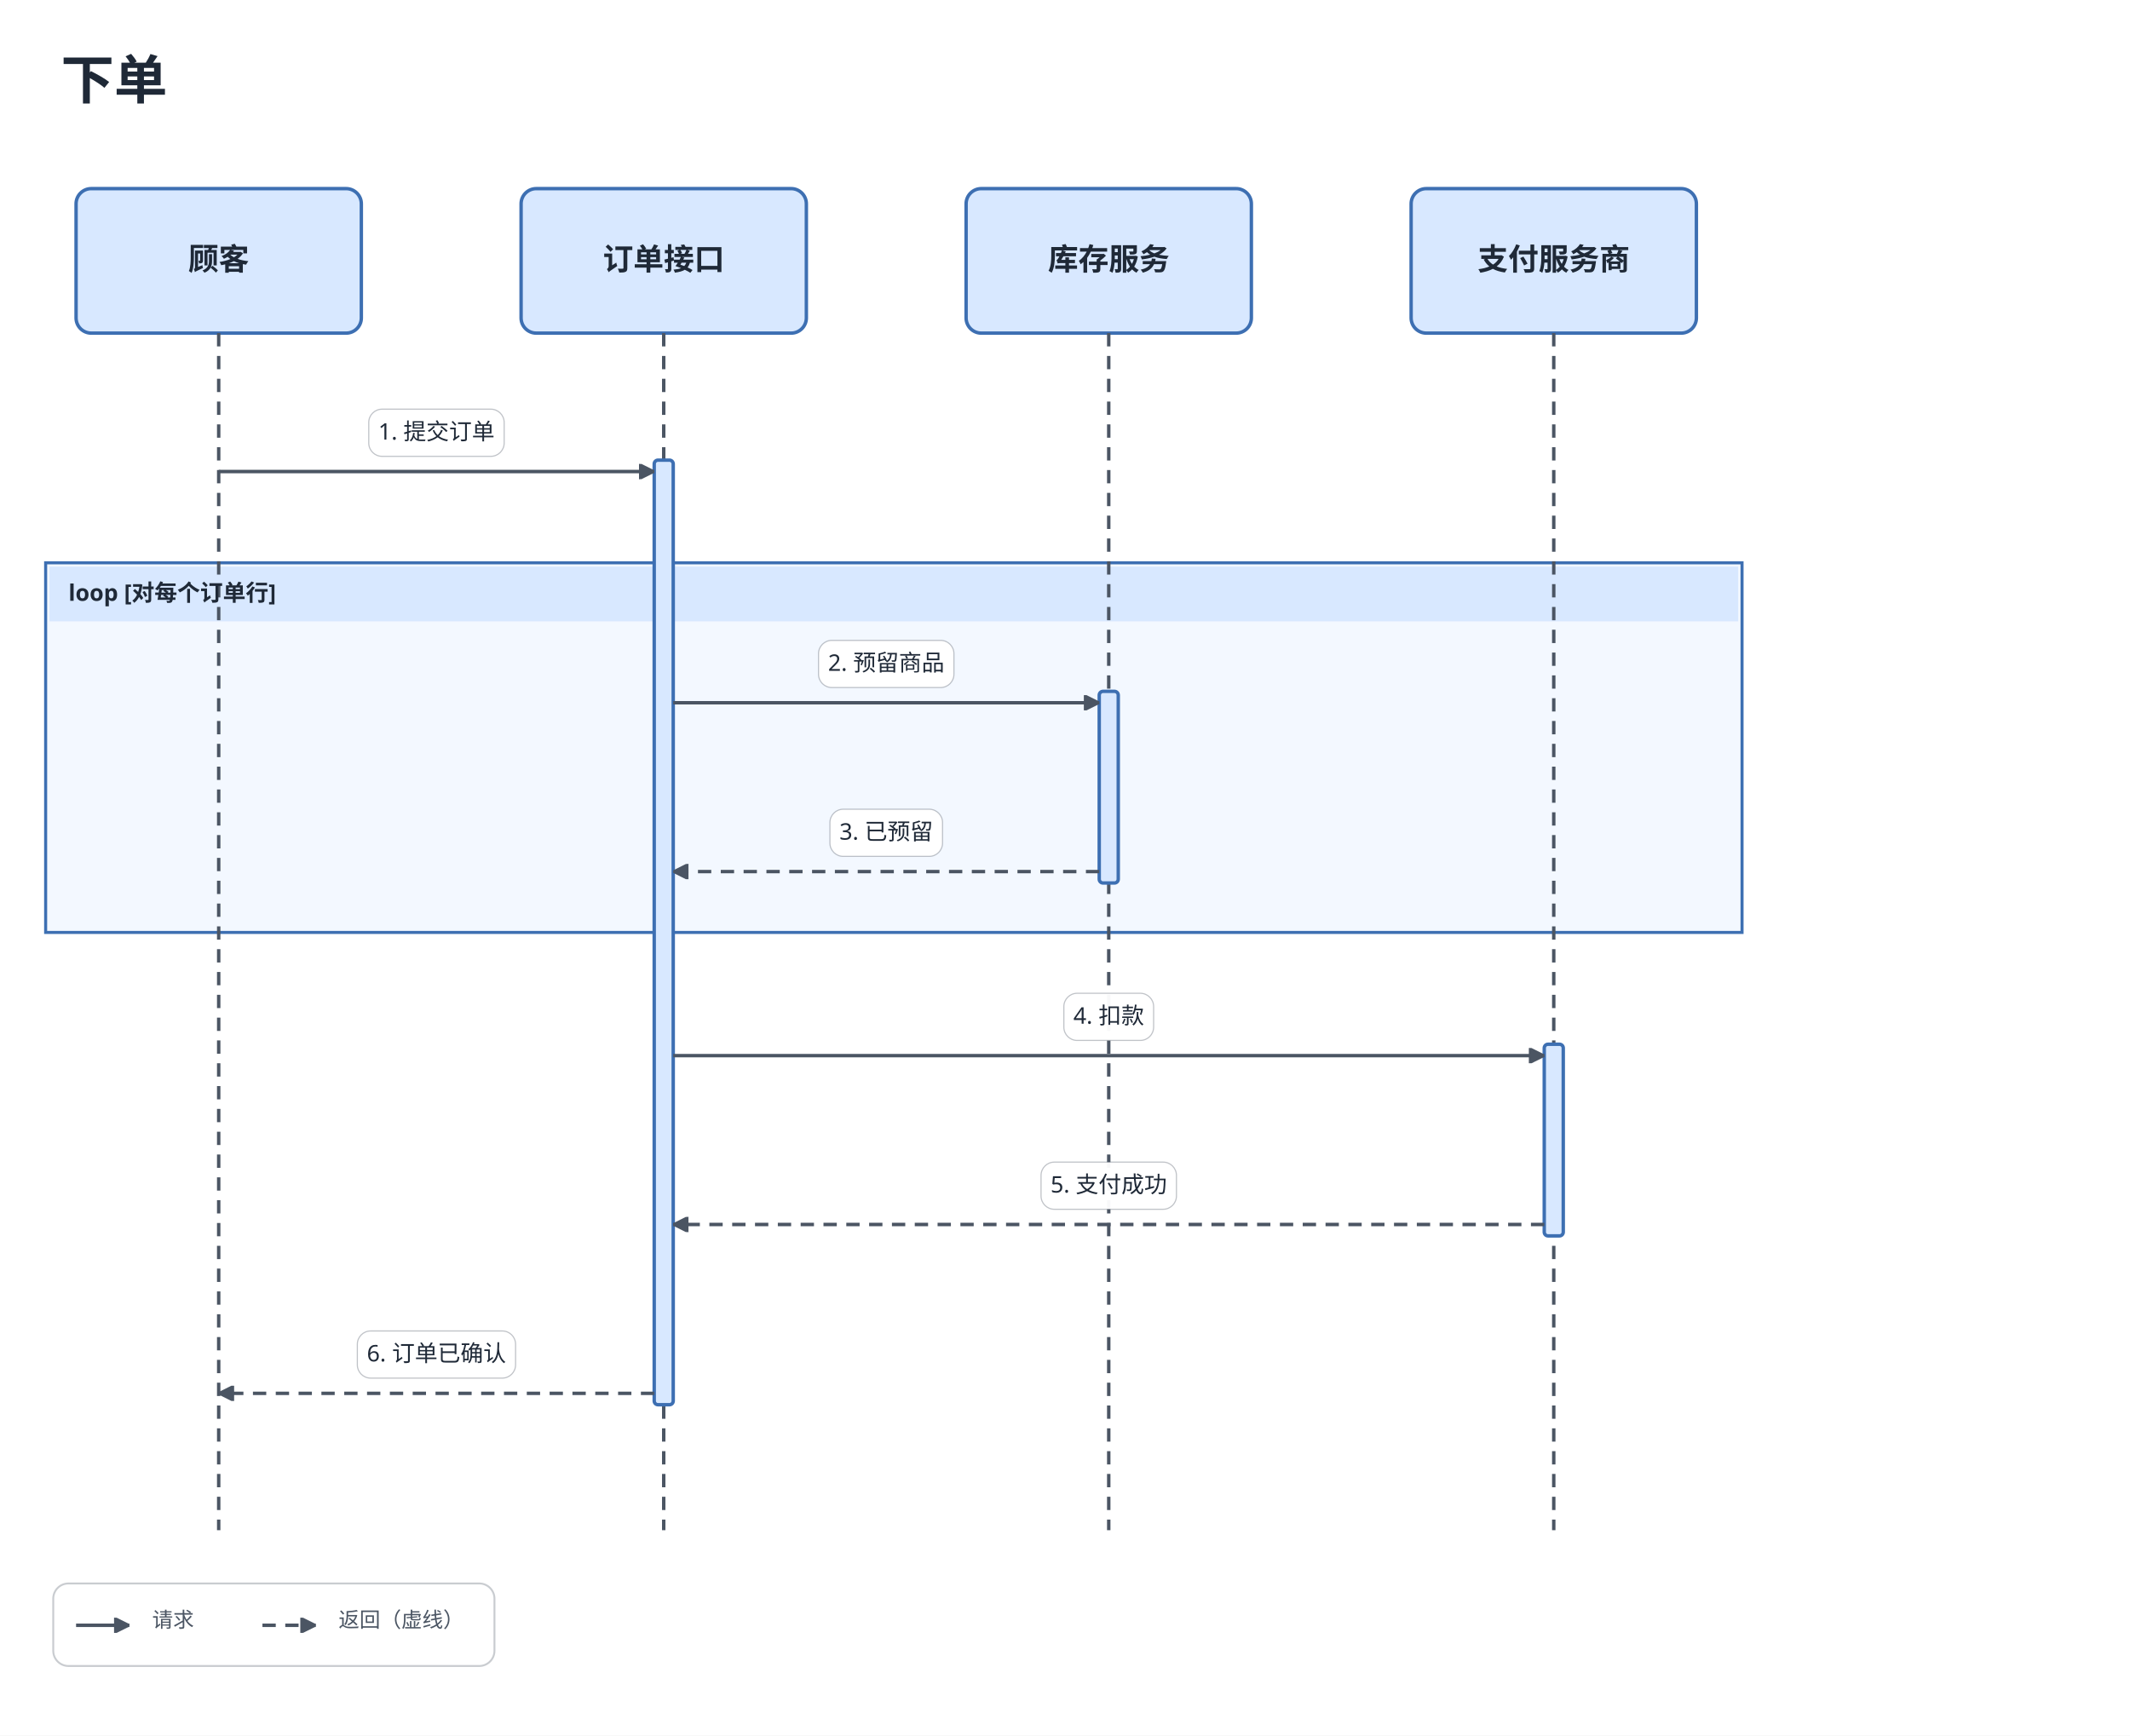
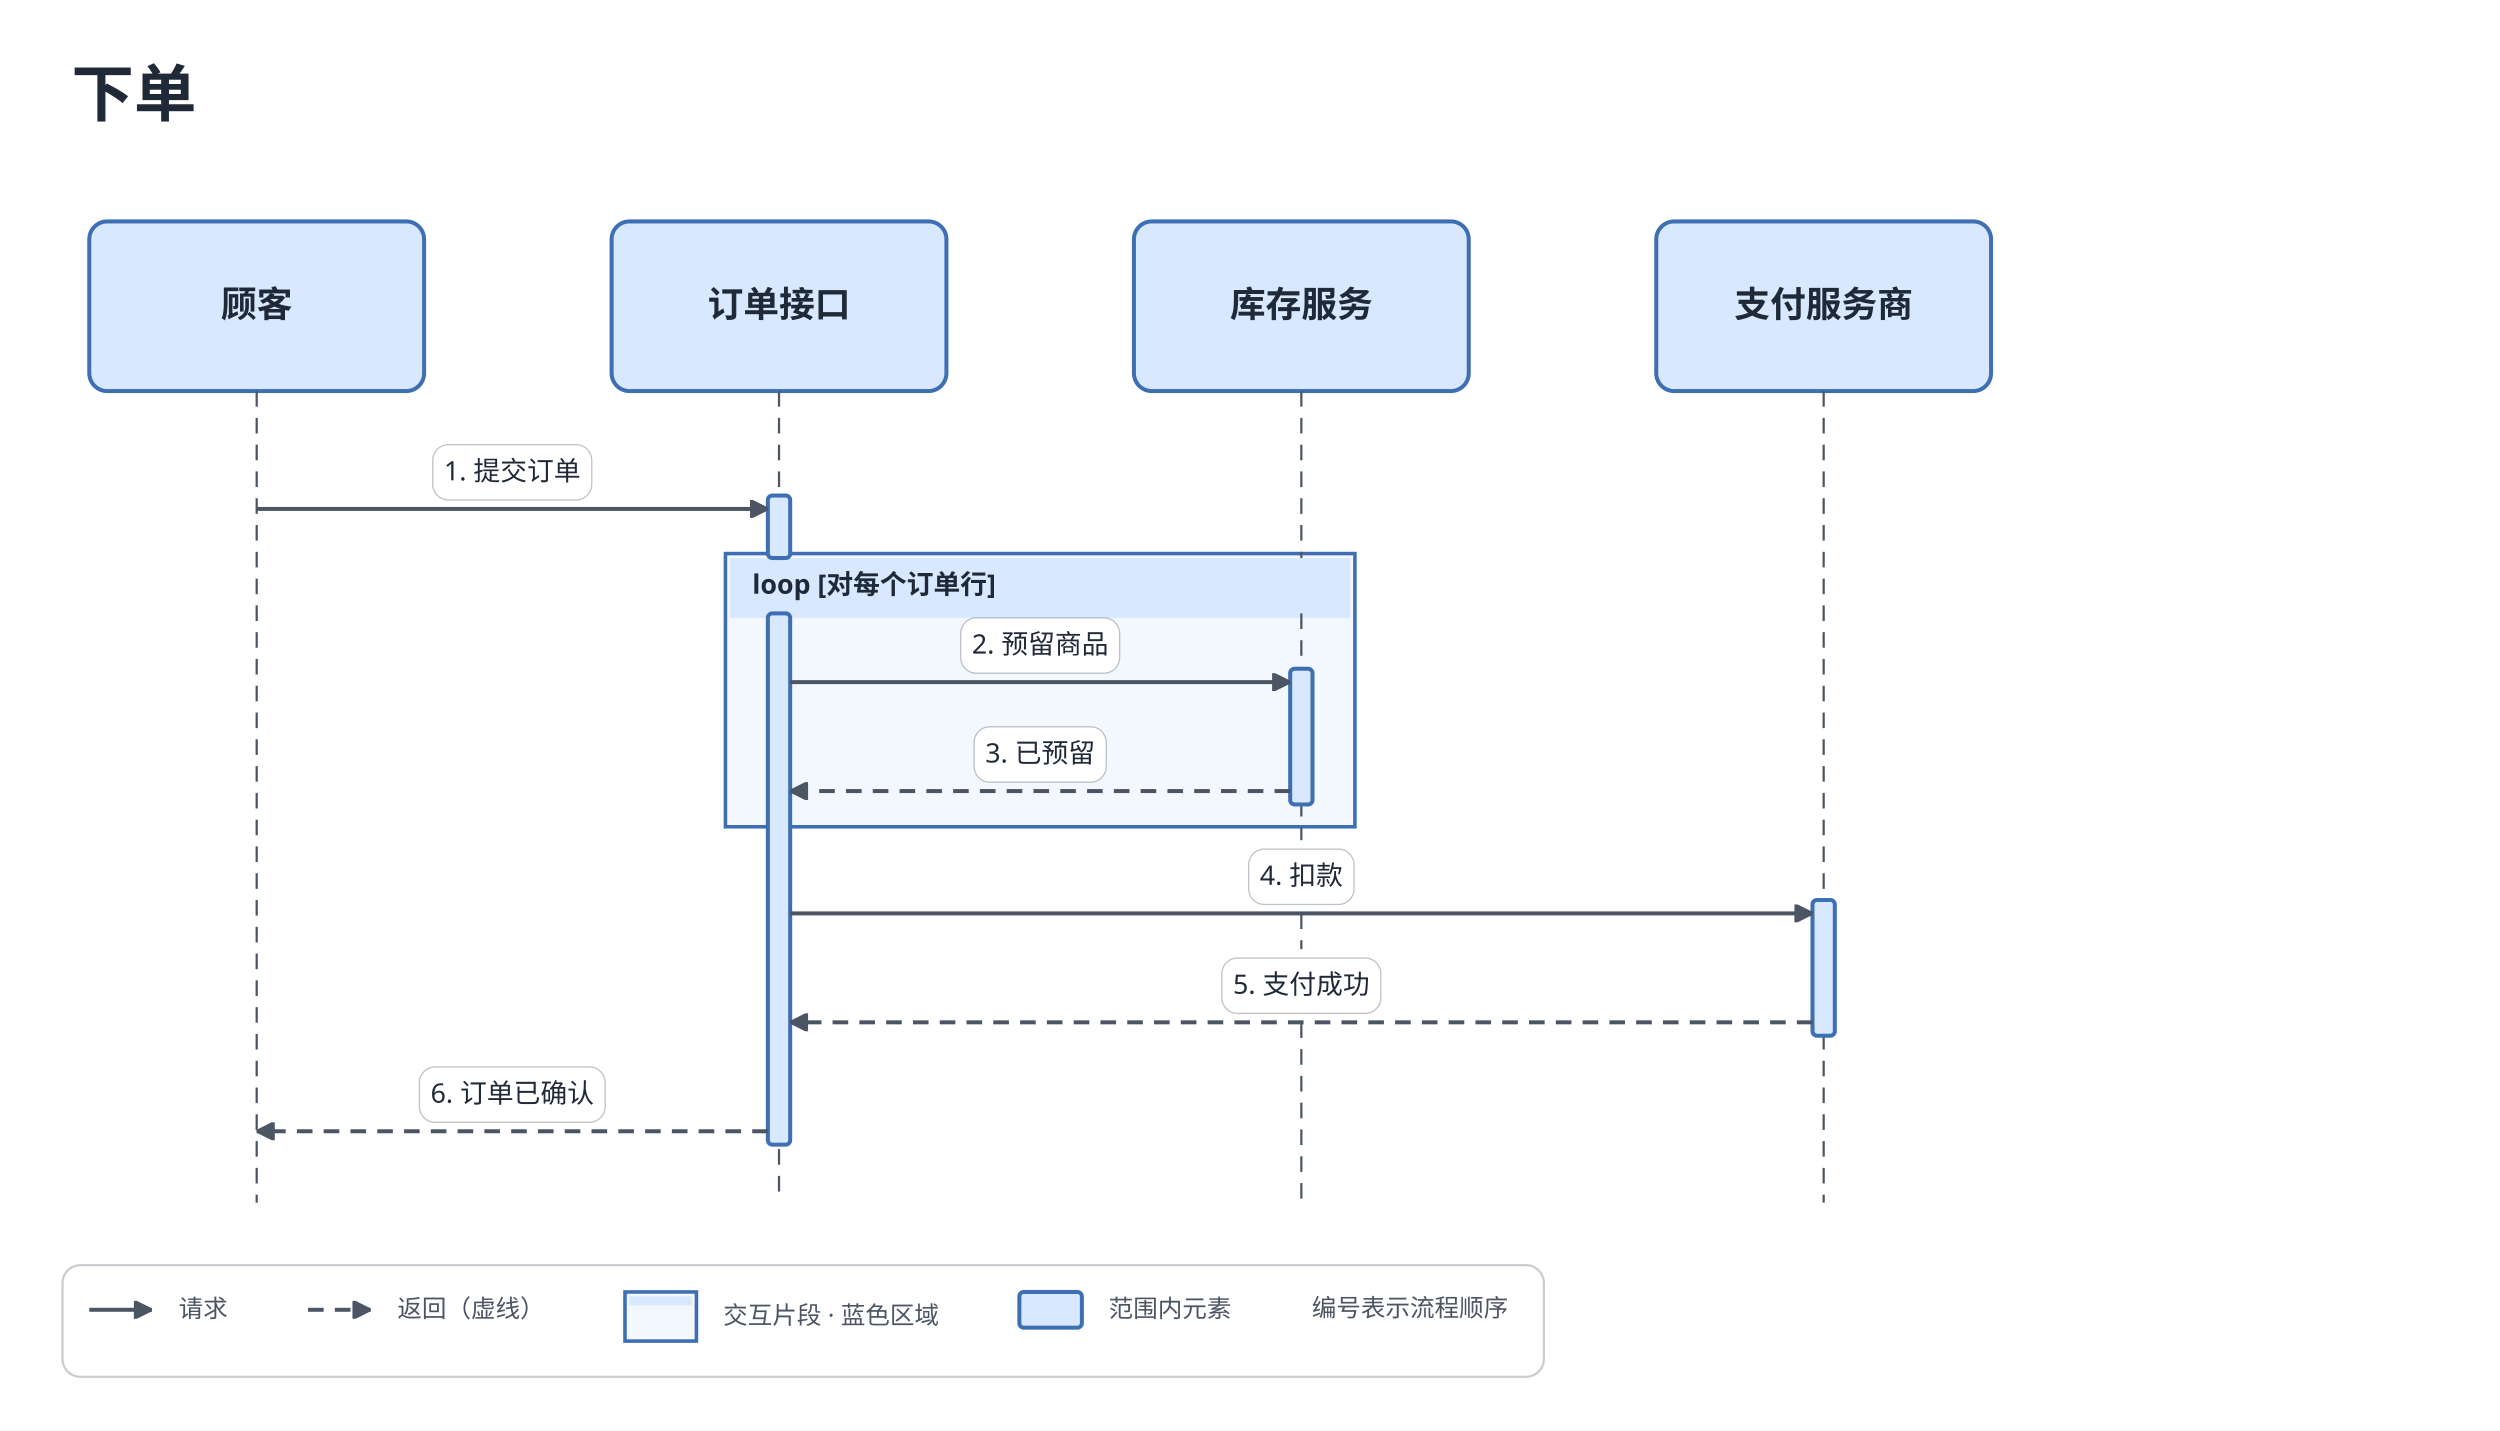
- <svg xmlns="http://www.w3.org/2000/svg" viewBox="0 0 1120 912.8" width="1120" height="912.8" lang="zh" role="img" aria-labelledby="atlas-de197a4e5cd6-document-title atlas-de197a4e5cd6-document-desc" data-archatlas="0.1" data-measured-with="pillow">
+ <svg xmlns="http://www.w3.org/2000/svg" viewBox="0 0 1120 640.8" width="1120" height="640.8" lang="zh" role="img" aria-labelledby="atlas-d71c6030a2fe-document-title atlas-d71c6030a2fe-document-desc" data-archatlas="0.1" data-measured-with="pillow">
  <defs>
-     <marker id="atlas-de197a4e5cd6-marker-peer-arrow" viewBox="0 0 10 10" refX="10" refY="5" markerWidth="8" markerHeight="8" markerUnits="userSpaceOnUse" orient="auto-start-reverse">
+     <marker id="atlas-d71c6030a2fe-marker-peer-arrow" viewBox="0 0 10 10" refX="10" refY="5" markerWidth="8" markerHeight="8" markerUnits="userSpaceOnUse" orient="auto-start-reverse">
      <path d="M 0 0 L 10 5 L 0 10 Z" fill="#4B5563" stroke="#4B5563" stroke-width="1.5" />
    </marker>
-     <marker id="atlas-de197a4e5cd6-marker-peer-circle" viewBox="0 0 10 10" refX="5" refY="5" markerWidth="8" markerHeight="8" markerUnits="userSpaceOnUse">
+     <marker id="atlas-d71c6030a2fe-marker-peer-circle" viewBox="0 0 10 10" refX="5" refY="5" markerWidth="8" markerHeight="8" markerUnits="userSpaceOnUse">
      <circle cx="5" cy="5" r="3.5" fill="#ffffff" stroke="#4B5563" stroke-width="1.5" />
    </marker>
  </defs>
-   <rect width="1120" height="912.8" fill="#ffffff" data-role="canvas" />
-   <rect id="atlas-de197a4e5cd6-shape-group-loop1" data-id="loop1" data-role="group" data-parent="" data-kind="frame" data-shape="card" fill="#F3F8FF" stroke="#3D6FB2" stroke-width="1.6" data-box="24 296 892 194.4" x="24" y="296" width="892" height="194.4" rx="0" />
-   <rect data-role="header-band" data-parent="loop1" x="26" y="298" width="888" height="28.8" rx="0" fill="#D8E8FF" />
-   <rect id="atlas-de197a4e5cd6-shape-node-cust" data-id="cust" data-role="node" data-parent="" data-kind="lifeline" data-shape="card" fill="#D8E8FF" stroke="#3D6FB2" stroke-width="1.8" data-box="40 99.2 150 76" x="40" y="99.2" width="150" height="76" rx="8" />
-   <rect id="atlas-de197a4e5cd6-shape-node-api" data-id="api" data-role="node" data-parent="" data-kind="lifeline" data-shape="card" fill="#D8E8FF" stroke="#3D6FB2" stroke-width="1.8" data-box="274 99.2 150 76" x="274" y="99.2" width="150" height="76" rx="8" />
-   <rect id="atlas-de197a4e5cd6-shape-node-inv" data-id="inv" data-role="node" data-parent="" data-kind="lifeline" data-shape="card" fill="#D8E8FF" stroke="#3D6FB2" stroke-width="1.8" data-box="508 99.2 150 76" x="508" y="99.2" width="150" height="76" rx="8" />
-   <rect id="atlas-de197a4e5cd6-shape-node-pay" data-id="pay" data-role="node" data-parent="" data-kind="lifeline" data-shape="card" fill="#D8E8FF" stroke="#3D6FB2" stroke-width="1.8" data-box="742 99.2 150 76" x="742" y="99.2" width="150" height="76" rx="8" />
-   <rect id="atlas-de197a4e5cd6-shape-legend-panel-__legend-panel" data-id="__legend-panel" data-role="legend-panel" data-parent="" data-kind="component" data-shape="card" fill="#ffffff" stroke="#4B5563" stroke-width="1" data-box="28 832.8 232 43.4" stroke-opacity="0.3" x="28" y="832.8" width="232" height="43.4" rx="8" />
-   <polyline id="atlas-de197a4e5cd6-edge-cust-lifeline" data-id="cust-lifeline" data-role="edge" data-from="cust" data-to="cust" data-kind="lifeline" points="115,175.2 115,804.8" fill="none" stroke="#4B5563" stroke-width="1.8" stroke-linejoin="round" stroke-dasharray="7 5" />
-   <polyline id="atlas-de197a4e5cd6-edge-api-lifeline" data-id="api-lifeline" data-role="edge" data-from="api" data-to="api" data-kind="lifeline" points="349,175.2 349,804.8" fill="none" stroke="#4B5563" stroke-width="1.8" stroke-linejoin="round" stroke-dasharray="7 5" />
-   <polyline id="atlas-de197a4e5cd6-edge-inv-lifeline" data-id="inv-lifeline" data-role="edge" data-from="inv" data-to="inv" data-kind="lifeline" points="583,175.2 583,804.8" fill="none" stroke="#4B5563" stroke-width="1.8" stroke-linejoin="round" stroke-dasharray="7 5" />
-   <polyline id="atlas-de197a4e5cd6-edge-pay-lifeline" data-id="pay-lifeline" data-role="edge" data-from="pay" data-to="pay" data-kind="lifeline" points="817,175.2 817,804.8" fill="none" stroke="#4B5563" stroke-width="1.8" stroke-linejoin="round" stroke-dasharray="7 5" />
-   <rect id="atlas-de197a4e5cd6-shape-activation-__activation-1" data-id="__activation-1" data-role="activation" data-parent="api" data-kind="component" data-shape="card" fill="#D8E8FF" stroke="#3D6FB2" stroke-width="1.8" data-box="344 242 10 496.8" x="344" y="242" width="10" height="496.8" rx="2" />
-   <rect id="atlas-de197a4e5cd6-shape-activation-__activation-2" data-id="__activation-2" data-role="activation" data-parent="inv" data-kind="component" data-shape="card" fill="#D8E8FF" stroke="#3D6FB2" stroke-width="1.8" data-box="578 363.6 10 100.8" x="578" y="363.6" width="10" height="100.8" rx="2" />
-   <rect id="atlas-de197a4e5cd6-shape-activation-__activation-3" data-id="__activation-3" data-role="activation" data-parent="pay" data-kind="component" data-shape="card" fill="#D8E8FF" stroke="#3D6FB2" stroke-width="1.8" data-box="812 549.2 10 100.8" x="812" y="549.2" width="10" height="100.8" rx="2" />
-   <polyline id="atlas-de197a4e5cd6-edge-edge-1" data-id="edge-1" data-role="edge" data-from="cust" data-to="api" data-kind="call" points="115,248 344,248" fill="none" stroke="#4B5563" stroke-width="1.8" stroke-linejoin="round" marker-end="url(#atlas-de197a4e5cd6-marker-peer-arrow)" />
-   <polyline id="atlas-de197a4e5cd6-edge-edge-2" data-id="edge-2" data-role="edge" data-from="api" data-to="inv" data-kind="call" points="354,369.6 578,369.6" fill="none" stroke="#4B5563" stroke-width="1.8" stroke-linejoin="round" marker-end="url(#atlas-de197a4e5cd6-marker-peer-arrow)" />
-   <polyline id="atlas-de197a4e5cd6-edge-edge-3" data-id="edge-3" data-role="edge" data-from="inv" data-to="api" data-kind="call" points="578,458.4 354,458.4" fill="none" stroke="#4B5563" stroke-width="1.8" stroke-linejoin="round" marker-end="url(#atlas-de197a4e5cd6-marker-peer-arrow)" stroke-dasharray="7 5" />
-   <polyline id="atlas-de197a4e5cd6-edge-edge-4" data-id="edge-4" data-role="edge" data-from="api" data-to="pay" data-kind="call" points="354,555.2 812,555.2" fill="none" stroke="#4B5563" stroke-width="1.8" stroke-linejoin="round" marker-end="url(#atlas-de197a4e5cd6-marker-peer-arrow)" />
-   <polyline id="atlas-de197a4e5cd6-edge-edge-5" data-id="edge-5" data-role="edge" data-from="pay" data-to="api" data-kind="call" points="812,644 354,644" fill="none" stroke="#4B5563" stroke-width="1.8" stroke-linejoin="round" marker-end="url(#atlas-de197a4e5cd6-marker-peer-arrow)" stroke-dasharray="7 5" />
-   <polyline id="atlas-de197a4e5cd6-edge-edge-6" data-id="edge-6" data-role="edge" data-from="api" data-to="cust" data-kind="call" points="344,732.8 115,732.8" fill="none" stroke="#4B5563" stroke-width="1.8" stroke-linejoin="round" marker-end="url(#atlas-de197a4e5cd6-marker-peer-arrow)" stroke-dasharray="7 5" />
-   <polyline id="atlas-de197a4e5cd6-edge-legend-line-0" data-id="legend-line-0" data-role="edge" data-from="" data-to="" data-kind="legend" points="40,854.8 68,854.8" fill="none" stroke="#4B5563" stroke-width="1.8" stroke-linejoin="round" marker-end="url(#atlas-de197a4e5cd6-marker-peer-arrow)" />
-   <polyline id="atlas-de197a4e5cd6-edge-legend-line-1" data-id="legend-line-1" data-role="edge" data-from="" data-to="" data-kind="legend" points="138,854.8 166,854.8" fill="none" stroke="#4B5563" stroke-width="1.8" stroke-linejoin="round" marker-end="url(#atlas-de197a4e5cd6-marker-peer-arrow)" stroke-dasharray="7 5" />
-   <rect id="atlas-de197a4e5cd6-shape-label-bg-__edge-1-background" data-id="__edge-1-background" data-role="label-bg" data-parent="edge-1" x="193.898" y="215.2" width="71.203" height="24.8" fill="#ffffff" fill-opacity="0.96" rx="7" stroke="#4B5563" stroke-opacity="0.35" stroke-width="0.6" />
-   <rect id="atlas-de197a4e5cd6-shape-label-bg-__edge-2-background" data-id="__edge-2-background" data-role="label-bg" data-parent="edge-2" x="430.398" y="336.8" width="71.203" height="24.8" fill="#ffffff" fill-opacity="0.96" rx="7" stroke="#4B5563" stroke-opacity="0.35" stroke-width="0.6" />
-   <rect id="atlas-de197a4e5cd6-shape-label-bg-__edge-3-background" data-id="__edge-3-background" data-role="label-bg" data-parent="edge-3" x="436.398" y="425.6" width="59.203" height="24.8" fill="#ffffff" fill-opacity="0.96" rx="7" stroke="#4B5563" stroke-opacity="0.35" stroke-width="0.6" />
-   <rect id="atlas-de197a4e5cd6-shape-label-bg-__edge-4-background" data-id="__edge-4-background" data-role="label-bg" data-parent="edge-4" x="559.398" y="522.4" width="47.203" height="24.8" fill="#ffffff" fill-opacity="0.96" rx="7" stroke="#4B5563" stroke-opacity="0.35" stroke-width="0.6" />
-   <rect id="atlas-de197a4e5cd6-shape-label-bg-__edge-5-background" data-id="__edge-5-background" data-role="label-bg" data-parent="edge-5" x="547.398" y="611.2" width="71.203" height="24.8" fill="#ffffff" fill-opacity="0.96" rx="7" stroke="#4B5563" stroke-opacity="0.35" stroke-width="0.6" />
-   <rect id="atlas-de197a4e5cd6-shape-label-bg-__edge-6-background" data-id="__edge-6-background" data-role="label-bg" data-parent="edge-6" x="187.898" y="700" width="83.203" height="24.8" fill="#ffffff" fill-opacity="0.96" rx="7" stroke="#4B5563" stroke-opacity="0.35" stroke-width="0.6" />
-   <text id="atlas-de197a4e5cd6-text-title-figure-title" data-id="figure-title" data-role="title" data-owner="" x="32" y="52" data-source="下单" font-size="28" font-family="&quot;Noto Sans CJK SC&quot;, &quot;Source Han Sans SC&quot;, &quot;PingFang SC&quot;, &quot;Microsoft YaHei&quot;, &quot;WenQuanYi Zen Hei&quot;, &quot;Noto Sans&quot;, &quot;DejaVu Sans&quot;, &quot;Liberation Sans&quot;, sans-serif" font-weight="700" text-anchor="start" fill="#1F2937" data-text-box="32 24 56 39.2">
+   <rect width="1120" height="640.8" fill="#ffffff" data-role="canvas" />
+   <rect id="atlas-d71c6030a2fe-shape-group-loop1" data-id="loop1" data-role="group" data-parent="" data-kind="frame" data-style="peer" data-tint="app" data-band="true" data-shape="card" fill="#F3F8FF" stroke="#3D6FB2" stroke-width="1.6" data-box="325 248 282 122.4" x="325" y="248" width="282" height="122.4" rx="0" />
+   <rect data-role="header-band" data-parent="loop1" x="327" y="250" width="278" height="26.8" rx="0" fill="#D8E8FF" />
+   <rect id="atlas-d71c6030a2fe-shape-node-cust" data-id="cust" data-role="node" data-parent="" data-kind="lifeline" data-style="peer" data-tint="app" data-band="true" data-shape="card" fill="#D8E8FF" stroke="#3D6FB2" stroke-width="1.8" data-box="40 99.2 150 76" x="40" y="99.2" width="150" height="76" rx="8" />
+   <rect id="atlas-d71c6030a2fe-shape-node-api" data-id="api" data-role="node" data-parent="" data-kind="lifeline" data-style="peer" data-tint="app" data-band="true" data-shape="card" fill="#D8E8FF" stroke="#3D6FB2" stroke-width="1.8" data-box="274 99.2 150 76" x="274" y="99.2" width="150" height="76" rx="8" />
+   <rect id="atlas-d71c6030a2fe-shape-node-inv" data-id="inv" data-role="node" data-parent="" data-kind="lifeline" data-style="peer" data-tint="app" data-band="true" data-shape="card" fill="#D8E8FF" stroke="#3D6FB2" stroke-width="1.8" data-box="508 99.2 150 76" x="508" y="99.2" width="150" height="76" rx="8" />
+   <rect id="atlas-d71c6030a2fe-shape-node-pay" data-id="pay" data-role="node" data-parent="" data-kind="lifeline" data-style="peer" data-tint="app" data-band="true" data-shape="card" fill="#D8E8FF" stroke="#3D6FB2" stroke-width="1.8" data-box="742 99.2 150 76" x="742" y="99.2" width="150" height="76" rx="8" />
+   <rect id="atlas-d71c6030a2fe-shape-legend-panel-__legend-panel" data-id="__legend-panel" data-role="legend-panel" data-parent="" data-kind="component" data-style="external" data-tint="app" data-band="true" data-shape="card" fill="#ffffff" stroke="#4B5563" stroke-width="1" data-box="28 566.8 663.672 50" stroke-opacity="0.3" x="28" y="566.8" width="663.672" height="50" rx="8" />
+   <rect id="atlas-d71c6030a2fe-shape-legend-zone-__legend-swatch-2" data-id="__legend-swatch-2" data-role="legend-zone" data-parent="" data-kind="frame" data-style="peer" data-tint="app" data-band="true" data-shape="card" fill="#F3F8FF" stroke="#3D6FB2" stroke-width="1.6" data-box="280 578.8 32 22" x="280" y="578.8" width="32" height="22" rx="0" />
+   <rect data-role="header-band" data-parent="__legend-swatch-2" x="282" y="580.8" width="28" height="4" rx="0" fill="#D8E8FF" />
+   <rect id="atlas-d71c6030a2fe-shape-legend-swatch-__legend-swatch-3" data-id="__legend-swatch-3" data-role="legend-swatch" data-parent="" data-kind="component" data-style="peer" data-tint="app" data-band="true" data-shape="card" fill="#D8E8FF" stroke="#3D6FB2" stroke-width="1.8" data-box="456.672 578.8 28 16" x="456.672" y="578.8" width="28" height="16" rx="2" />
+   <polyline id="atlas-d71c6030a2fe-edge-cust-lifeline" data-id="cust-lifeline" data-role="edge" data-from="cust" data-to="cust" data-kind="lifeline" data-style="peer" data-numbered="false" data-badge="" points="115,175.2 115,538.8" fill="none" stroke="#4B5563" stroke-width="1" stroke-linejoin="round" stroke-dasharray="7 5" />
+   <polyline id="atlas-d71c6030a2fe-edge-api-lifeline" data-id="api-lifeline" data-role="edge" data-from="api" data-to="api" data-kind="lifeline" data-style="peer" data-numbered="false" data-badge="" points="349,175.2 349,250" fill="none" stroke="#4B5563" stroke-width="1" stroke-linejoin="round" stroke-dasharray="7 5" />
+   <polyline id="atlas-d71c6030a2fe-edge-api-lifeline-part-1" data-id="api-lifeline-part-1" data-role="edge" data-from="api" data-to="api" data-kind="lifeline" data-style="peer" data-numbered="false" data-badge="" points="349,274.8 349,538.8" fill="none" stroke="#4B5563" stroke-width="1" stroke-linejoin="round" stroke-dasharray="7 5" />
+   <polyline id="atlas-d71c6030a2fe-edge-inv-lifeline" data-id="inv-lifeline" data-role="edge" data-from="inv" data-to="inv" data-kind="lifeline" data-style="peer" data-numbered="false" data-badge="" points="583,175.2 583,250" fill="none" stroke="#4B5563" stroke-width="1" stroke-linejoin="round" stroke-dasharray="7 5" />
+   <polyline id="atlas-d71c6030a2fe-edge-inv-lifeline-part-1" data-id="inv-lifeline-part-1" data-role="edge" data-from="inv" data-to="inv" data-kind="lifeline" data-style="peer" data-numbered="false" data-badge="" points="583,274.8 583,376.4" fill="none" stroke="#4B5563" stroke-width="1" stroke-linejoin="round" stroke-dasharray="7 5" />
+   <polyline id="atlas-d71c6030a2fe-edge-inv-lifeline-part-2" data-id="inv-lifeline-part-2" data-role="edge" data-from="inv" data-to="inv" data-kind="lifeline" data-style="peer" data-numbered="false" data-badge="" points="583,409.2 583,425.2" fill="none" stroke="#4B5563" stroke-width="1" stroke-linejoin="round" stroke-dasharray="7 5" />
+   <polyline id="atlas-d71c6030a2fe-edge-inv-lifeline-part-3" data-id="inv-lifeline-part-3" data-role="edge" data-from="inv" data-to="inv" data-kind="lifeline" data-style="peer" data-numbered="false" data-badge="" points="583,458 583,538.8" fill="none" stroke="#4B5563" stroke-width="1" stroke-linejoin="round" stroke-dasharray="7 5" />
+   <polyline id="atlas-d71c6030a2fe-edge-pay-lifeline" data-id="pay-lifeline" data-role="edge" data-from="pay" data-to="pay" data-kind="lifeline" data-style="peer" data-numbered="false" data-badge="" points="817,175.2 817,538.8" fill="none" stroke="#4B5563" stroke-width="1" stroke-linejoin="round" stroke-dasharray="7 5" />
+   <rect id="atlas-d71c6030a2fe-shape-activation-__activation-1" data-id="__activation-1" data-role="activation" data-parent="api" data-kind="component" data-style="peer" data-tint="app" data-band="true" data-shape="card" fill="#D8E8FF" stroke="#3D6FB2" stroke-width="1.8" data-box="344 222 10 28" x="344" y="222" width="10" height="28" rx="2" />
+   <rect id="atlas-d71c6030a2fe-shape-activation-__activation-1-part-1" data-id="__activation-1-part-1" data-role="activation" data-parent="api" data-kind="component" data-style="peer" data-tint="app" data-band="true" data-shape="card" fill="#D8E8FF" stroke="#3D6FB2" stroke-width="1.8" data-box="344 274.8 10 238" x="344" y="274.8" width="10" height="238" rx="2" />
+   <rect id="atlas-d71c6030a2fe-shape-activation-__activation-2" data-id="__activation-2" data-role="activation" data-parent="inv" data-kind="component" data-style="peer" data-tint="app" data-band="true" data-shape="card" fill="#D8E8FF" stroke="#3D6FB2" stroke-width="1.8" data-box="578 299.6 10 60.8" x="578" y="299.6" width="10" height="60.8" rx="2" />
+   <rect id="atlas-d71c6030a2fe-shape-activation-__activation-3" data-id="__activation-3" data-role="activation" data-parent="pay" data-kind="component" data-style="peer" data-tint="app" data-band="true" data-shape="card" fill="#D8E8FF" stroke="#3D6FB2" stroke-width="1.8" data-box="812 403.2 10 60.8" x="812" y="403.2" width="10" height="60.8" rx="2" />
+   <polyline id="atlas-d71c6030a2fe-edge-edge-1" data-id="edge-1" data-role="edge" data-from="cust" data-to="api" data-kind="call" data-style="peer" data-numbered="true" data-badge="" points="115,228 344,228" fill="none" stroke="#4B5563" stroke-width="1.8" stroke-linejoin="round" marker-end="url(#atlas-d71c6030a2fe-marker-peer-arrow)" />
+   <polyline id="atlas-d71c6030a2fe-edge-edge-2" data-id="edge-2" data-role="edge" data-from="api" data-to="inv" data-kind="call" data-style="peer" data-numbered="true" data-badge="" points="354,305.6 578,305.6" fill="none" stroke="#4B5563" stroke-width="1.8" stroke-linejoin="round" marker-end="url(#atlas-d71c6030a2fe-marker-peer-arrow)" />
+   <polyline id="atlas-d71c6030a2fe-edge-edge-3" data-id="edge-3" data-role="edge" data-from="inv" data-to="api" data-kind="call" data-style="peer" data-numbered="true" data-badge="" points="578,354.4 354,354.4" fill="none" stroke="#4B5563" stroke-width="1.8" stroke-linejoin="round" marker-end="url(#atlas-d71c6030a2fe-marker-peer-arrow)" stroke-dasharray="7 5" />
+   <polyline id="atlas-d71c6030a2fe-edge-edge-4" data-id="edge-4" data-role="edge" data-from="api" data-to="pay" data-kind="call" data-style="peer" data-numbered="true" data-badge="" points="354,409.2 812,409.2" fill="none" stroke="#4B5563" stroke-width="1.8" stroke-linejoin="round" marker-end="url(#atlas-d71c6030a2fe-marker-peer-arrow)" />
+   <polyline id="atlas-d71c6030a2fe-edge-edge-5" data-id="edge-5" data-role="edge" data-from="pay" data-to="api" data-kind="call" data-style="peer" data-numbered="true" data-badge="" points="812,458 354,458" fill="none" stroke="#4B5563" stroke-width="1.8" stroke-linejoin="round" marker-end="url(#atlas-d71c6030a2fe-marker-peer-arrow)" stroke-dasharray="7 5" />
+   <polyline id="atlas-d71c6030a2fe-edge-edge-6" data-id="edge-6" data-role="edge" data-from="api" data-to="cust" data-kind="call" data-style="peer" data-numbered="true" data-badge="" points="344,506.8 115,506.8" fill="none" stroke="#4B5563" stroke-width="1.8" stroke-linejoin="round" marker-end="url(#atlas-d71c6030a2fe-marker-peer-arrow)" stroke-dasharray="7 5" />
+   <polyline id="atlas-d71c6030a2fe-edge-legend-line-0" data-id="legend-line-0" data-role="edge" data-from="" data-to="" data-kind="legend" data-style="peer" data-numbered="false" data-badge="" points="40,586.8 68,586.8" fill="none" stroke="#4B5563" stroke-width="1.8" stroke-linejoin="round" marker-end="url(#atlas-d71c6030a2fe-marker-peer-arrow)" />
+   <polyline id="atlas-d71c6030a2fe-edge-legend-line-1" data-id="legend-line-1" data-role="edge" data-from="" data-to="" data-kind="legend" data-style="peer" data-numbered="false" data-badge="" points="138,586.8 166,586.8" fill="none" stroke="#4B5563" stroke-width="1.8" stroke-linejoin="round" marker-end="url(#atlas-d71c6030a2fe-marker-peer-arrow)" stroke-dasharray="7 5" />
+   <rect id="atlas-d71c6030a2fe-shape-label-bg-__edge-1-background" data-id="__edge-1-background" data-role="label-bg" data-parent="edge-1" x="193.898" y="199.2" width="71.203" height="24.8" fill="#ffffff" fill-opacity="0.96" rx="7" stroke="#4B5563" stroke-opacity="0.35" stroke-width="0.6" />
+   <rect id="atlas-d71c6030a2fe-shape-label-bg-__edge-2-background" data-id="__edge-2-background" data-role="label-bg" data-parent="edge-2" x="430.398" y="276.8" width="71.203" height="24.8" fill="#ffffff" fill-opacity="0.96" rx="7" stroke="#4B5563" stroke-opacity="0.35" stroke-width="0.6" />
+   <rect id="atlas-d71c6030a2fe-shape-label-bg-__edge-3-background" data-id="__edge-3-background" data-role="label-bg" data-parent="edge-3" x="436.398" y="325.6" width="59.203" height="24.8" fill="#ffffff" fill-opacity="0.96" rx="7" stroke="#4B5563" stroke-opacity="0.35" stroke-width="0.6" />
+   <rect id="atlas-d71c6030a2fe-shape-label-bg-__edge-4-background" data-id="__edge-4-background" data-role="label-bg" data-parent="edge-4" x="559.398" y="380.4" width="47.203" height="24.8" fill="#ffffff" fill-opacity="0.96" rx="7" stroke="#4B5563" stroke-opacity="0.35" stroke-width="0.6" />
+   <rect id="atlas-d71c6030a2fe-shape-label-bg-__edge-5-background" data-id="__edge-5-background" data-role="label-bg" data-parent="edge-5" x="547.398" y="429.2" width="71.203" height="24.8" fill="#ffffff" fill-opacity="0.96" rx="7" stroke="#4B5563" stroke-opacity="0.35" stroke-width="0.6" />
+   <rect id="atlas-d71c6030a2fe-shape-label-bg-__edge-6-background" data-id="__edge-6-background" data-role="label-bg" data-parent="edge-6" x="187.898" y="478" width="83.203" height="24.8" fill="#ffffff" fill-opacity="0.96" rx="7" stroke="#4B5563" stroke-opacity="0.35" stroke-width="0.6" />
+   <text id="atlas-d71c6030a2fe-text-title-figure-title" data-id="figure-title" data-role="title" data-owner="" x="32" y="52" data-source="下单" font-size="28" font-family="&quot;Noto Sans CJK SC&quot;, &quot;Source Han Sans SC&quot;, &quot;PingFang SC&quot;, &quot;Microsoft YaHei&quot;, &quot;WenQuanYi Zen Hei&quot;, &quot;Noto Sans&quot;, &quot;DejaVu Sans&quot;, &quot;Liberation Sans&quot;, sans-serif" font-weight="700" text-anchor="start" fill="#1F2937" data-text-box="32 24 56 39.2">
    <tspan x="32" y="52">
      <tspan font-family="Noto Sans CJK SC" x="32">下单</tspan>
    </tspan>
  </text>
-   <text id="atlas-de197a4e5cd6-text-name-cust-name" data-id="cust-name" data-role="name" data-owner="cust" x="115" y="142" data-source="顾客" font-size="16" font-family="&quot;Noto Sans CJK SC&quot;, &quot;Source Han Sans SC&quot;, &quot;PingFang SC&quot;, &quot;Microsoft YaHei&quot;, &quot;WenQuanYi Zen Hei&quot;, &quot;Noto Sans&quot;, &quot;DejaVu Sans&quot;, &quot;Liberation Sans&quot;, sans-serif" font-weight="700" text-anchor="start" fill="#1F2937" data-text-box="99 126 32 22.4">
+   <text id="atlas-d71c6030a2fe-text-name-cust-name" data-id="cust-name" data-role="name" data-owner="cust" x="115" y="142" data-source="顾客" font-size="16" font-family="&quot;Noto Sans CJK SC&quot;, &quot;Source Han Sans SC&quot;, &quot;PingFang SC&quot;, &quot;Microsoft YaHei&quot;, &quot;WenQuanYi Zen Hei&quot;, &quot;Noto Sans&quot;, &quot;DejaVu Sans&quot;, &quot;Liberation Sans&quot;, sans-serif" font-weight="700" text-anchor="start" fill="#1F2937" data-text-box="99 126 32 22.4">
    <tspan x="99" y="142">
      <tspan font-family="Noto Sans CJK SC" x="99">顾客</tspan>
    </tspan>
  </text>
-   <text id="atlas-de197a4e5cd6-text-name-api-name" data-id="api-name" data-role="name" data-owner="api" x="349" y="142" data-source="订单接口" font-size="16" font-family="&quot;Noto Sans CJK SC&quot;, &quot;Source Han Sans SC&quot;, &quot;PingFang SC&quot;, &quot;Microsoft YaHei&quot;, &quot;WenQuanYi Zen Hei&quot;, &quot;Noto Sans&quot;, &quot;DejaVu Sans&quot;, &quot;Liberation Sans&quot;, sans-serif" font-weight="700" text-anchor="start" fill="#1F2937" data-text-box="317 126 64 22.4">
+   <text id="atlas-d71c6030a2fe-text-name-api-name" data-id="api-name" data-role="name" data-owner="api" x="349" y="142" data-source="订单接口" font-size="16" font-family="&quot;Noto Sans CJK SC&quot;, &quot;Source Han Sans SC&quot;, &quot;PingFang SC&quot;, &quot;Microsoft YaHei&quot;, &quot;WenQuanYi Zen Hei&quot;, &quot;Noto Sans&quot;, &quot;DejaVu Sans&quot;, &quot;Liberation Sans&quot;, sans-serif" font-weight="700" text-anchor="start" fill="#1F2937" data-text-box="317 126 64 22.4">
    <tspan x="317" y="142">
      <tspan font-family="Noto Sans CJK SC" x="317">订单接口</tspan>
    </tspan>
  </text>
-   <text id="atlas-de197a4e5cd6-text-name-inv-name" data-id="inv-name" data-role="name" data-owner="inv" x="583" y="142" data-source="库存服务" font-size="16" font-family="&quot;Noto Sans CJK SC&quot;, &quot;Source Han Sans SC&quot;, &quot;PingFang SC&quot;, &quot;Microsoft YaHei&quot;, &quot;WenQuanYi Zen Hei&quot;, &quot;Noto Sans&quot;, &quot;DejaVu Sans&quot;, &quot;Liberation Sans&quot;, sans-serif" font-weight="700" text-anchor="start" fill="#1F2937" data-text-box="551 126 64 22.4">
+   <text id="atlas-d71c6030a2fe-text-name-inv-name" data-id="inv-name" data-role="name" data-owner="inv" x="583" y="142" data-source="库存服务" font-size="16" font-family="&quot;Noto Sans CJK SC&quot;, &quot;Source Han Sans SC&quot;, &quot;PingFang SC&quot;, &quot;Microsoft YaHei&quot;, &quot;WenQuanYi Zen Hei&quot;, &quot;Noto Sans&quot;, &quot;DejaVu Sans&quot;, &quot;Liberation Sans&quot;, sans-serif" font-weight="700" text-anchor="start" fill="#1F2937" data-text-box="551 126 64 22.4">
    <tspan x="551" y="142">
      <tspan font-family="Noto Sans CJK SC" x="551">库存服务</tspan>
    </tspan>
  </text>
-   <text id="atlas-de197a4e5cd6-text-name-pay-name" data-id="pay-name" data-role="name" data-owner="pay" x="817" y="142" data-source="支付服务商" font-size="16" font-family="&quot;Noto Sans CJK SC&quot;, &quot;Source Han Sans SC&quot;, &quot;PingFang SC&quot;, &quot;Microsoft YaHei&quot;, &quot;WenQuanYi Zen Hei&quot;, &quot;Noto Sans&quot;, &quot;DejaVu Sans&quot;, &quot;Liberation Sans&quot;, sans-serif" font-weight="700" text-anchor="start" fill="#1F2937" data-text-box="777 126 80 22.4">
+   <text id="atlas-d71c6030a2fe-text-name-pay-name" data-id="pay-name" data-role="name" data-owner="pay" x="817" y="142" data-source="支付服务商" font-size="16" font-family="&quot;Noto Sans CJK SC&quot;, &quot;Source Han Sans SC&quot;, &quot;PingFang SC&quot;, &quot;Microsoft YaHei&quot;, &quot;WenQuanYi Zen Hei&quot;, &quot;Noto Sans&quot;, &quot;DejaVu Sans&quot;, &quot;Liberation Sans&quot;, sans-serif" font-weight="700" text-anchor="start" fill="#1F2937" data-text-box="777 126 80 22.4">
    <tspan x="777" y="142">
      <tspan font-family="Noto Sans CJK SC" x="777">支付服务商</tspan>
    </tspan>
  </text>
-   <text id="atlas-de197a4e5cd6-text-group-title-loop1-title" data-id="loop1-title" data-role="group-title" data-owner="loop1" x="36" y="316" data-source="loop [对每个订单行]" font-size="12" font-family="&quot;Noto Sans CJK SC&quot;, &quot;Source Han Sans SC&quot;, &quot;PingFang SC&quot;, &quot;Microsoft YaHei&quot;, &quot;WenQuanYi Zen Hei&quot;, &quot;Noto Sans&quot;, &quot;DejaVu Sans&quot;, &quot;Liberation Sans&quot;, sans-serif" font-weight="700" text-anchor="start" fill="#1F2937" data-text-box="36 304 109.156 16.8">
-     <tspan x="36" y="316">
-       <tspan font-family="Noto Sans" x="36">loop</tspan>
-       <tspan font-family="Noto Sans" x="62.094"> </tspan>
-       <tspan font-family="Noto Sans" x="65.219">[</tspan>
-       <tspan font-family="Noto Sans CJK SC" x="69.188">对每个订单行</tspan>
-       <tspan font-family="Noto Sans" x="141.188">]</tspan>
+   <text id="atlas-d71c6030a2fe-text-group-title-loop1-title" data-id="loop1-title" data-role="group-title" data-owner="loop1" x="337" y="266" data-source="loop [对每个订单行]" font-size="12" font-family="&quot;Noto Sans CJK SC&quot;, &quot;Source Han Sans SC&quot;, &quot;PingFang SC&quot;, &quot;Microsoft YaHei&quot;, &quot;WenQuanYi Zen Hei&quot;, &quot;Noto Sans&quot;, &quot;DejaVu Sans&quot;, &quot;Liberation Sans&quot;, sans-serif" font-weight="700" text-anchor="start" fill="#1F2937" data-text-box="337 254 109.156 16.8">
+     <tspan x="337" y="266">
+       <tspan font-family="Noto Sans" x="337">loop</tspan>
+       <tspan font-family="Noto Sans" x="363.094"> </tspan>
+       <tspan font-family="Noto Sans" x="366.219">[</tspan>
+       <tspan font-family="Noto Sans CJK SC" x="370.188">对每个订单行</tspan>
+       <tspan font-family="Noto Sans" x="442.188">]</tspan>
    </tspan>
  </text>
-   <text id="atlas-de197a4e5cd6-text-edge-label-edge-1-label" data-id="edge-1-label" data-role="edge-label" data-owner="edge-1" x="229.5" y="231.2" data-source="1. 提交订单" font-size="12" font-family="&quot;Noto Sans CJK SC&quot;, &quot;Source Han Sans SC&quot;, &quot;PingFang SC&quot;, &quot;Microsoft YaHei&quot;, &quot;WenQuanYi Zen Hei&quot;, &quot;Noto Sans&quot;, &quot;DejaVu Sans&quot;, &quot;Liberation Sans&quot;, sans-serif" font-weight="400" text-anchor="start" fill="#1F2937" data-text-box="198.898 219.2 61.203 16.8">
-     <tspan x="198.898" y="231.2">
+   <text id="atlas-d71c6030a2fe-text-edge-label-edge-1-label" data-id="edge-1-label" data-role="edge-label" data-owner="edge-1" x="229.5" y="215.2" data-source="1. 提交订单" font-size="12" font-family="&quot;Noto Sans CJK SC&quot;, &quot;Source Han Sans SC&quot;, &quot;PingFang SC&quot;, &quot;Microsoft YaHei&quot;, &quot;WenQuanYi Zen Hei&quot;, &quot;Noto Sans&quot;, &quot;DejaVu Sans&quot;, &quot;Liberation Sans&quot;, sans-serif" font-weight="400" text-anchor="start" fill="#1F2937" data-text-box="198.898 203.2 61.203 16.8">
+     <tspan x="198.898" y="215.2">
      <tspan font-family="Noto Sans" x="198.898">1.</tspan>
      <tspan font-family="Noto Sans" x="208.977"> </tspan>
      <tspan font-family="Noto Sans CJK SC" x="212.102">提交订单</tspan>
    </tspan>
  </text>
-   <text id="atlas-de197a4e5cd6-text-edge-label-edge-2-label" data-id="edge-2-label" data-role="edge-label" data-owner="edge-2" x="466" y="352.8" data-source="2. 预留商品" font-size="12" font-family="&quot;Noto Sans CJK SC&quot;, &quot;Source Han Sans SC&quot;, &quot;PingFang SC&quot;, &quot;Microsoft YaHei&quot;, &quot;WenQuanYi Zen Hei&quot;, &quot;Noto Sans&quot;, &quot;DejaVu Sans&quot;, &quot;Liberation Sans&quot;, sans-serif" font-weight="400" text-anchor="start" fill="#1F2937" data-text-box="435.398 340.8 61.203 16.8">
-     <tspan x="435.398" y="352.8">
+   <text id="atlas-d71c6030a2fe-text-edge-label-edge-2-label" data-id="edge-2-label" data-role="edge-label" data-owner="edge-2" x="466" y="292.8" data-source="2. 预留商品" font-size="12" font-family="&quot;Noto Sans CJK SC&quot;, &quot;Source Han Sans SC&quot;, &quot;PingFang SC&quot;, &quot;Microsoft YaHei&quot;, &quot;WenQuanYi Zen Hei&quot;, &quot;Noto Sans&quot;, &quot;DejaVu Sans&quot;, &quot;Liberation Sans&quot;, sans-serif" font-weight="400" text-anchor="start" fill="#1F2937" data-text-box="435.398 280.8 61.203 16.8">
+     <tspan x="435.398" y="292.8">
      <tspan font-family="Noto Sans" x="435.398">2.</tspan>
      <tspan font-family="Noto Sans" x="445.477"> </tspan>
      <tspan font-family="Noto Sans CJK SC" x="448.602">预留商品</tspan>
    </tspan>
  </text>
-   <text id="atlas-de197a4e5cd6-text-edge-label-edge-3-label" data-id="edge-3-label" data-role="edge-label" data-owner="edge-3" x="466" y="441.6" data-source="3. 已预留" font-size="12" font-family="&quot;Noto Sans CJK SC&quot;, &quot;Source Han Sans SC&quot;, &quot;PingFang SC&quot;, &quot;Microsoft YaHei&quot;, &quot;WenQuanYi Zen Hei&quot;, &quot;Noto Sans&quot;, &quot;DejaVu Sans&quot;, &quot;Liberation Sans&quot;, sans-serif" font-weight="400" text-anchor="start" fill="#1F2937" data-text-box="441.398 429.6 49.203 16.8">
-     <tspan x="441.398" y="441.6">
+   <text id="atlas-d71c6030a2fe-text-edge-label-edge-3-label" data-id="edge-3-label" data-role="edge-label" data-owner="edge-3" x="466" y="341.6" data-source="3. 已预留" font-size="12" font-family="&quot;Noto Sans CJK SC&quot;, &quot;Source Han Sans SC&quot;, &quot;PingFang SC&quot;, &quot;Microsoft YaHei&quot;, &quot;WenQuanYi Zen Hei&quot;, &quot;Noto Sans&quot;, &quot;DejaVu Sans&quot;, &quot;Liberation Sans&quot;, sans-serif" font-weight="400" text-anchor="start" fill="#1F2937" data-text-box="441.398 329.6 49.203 16.8">
+     <tspan x="441.398" y="341.6">
      <tspan font-family="Noto Sans" x="441.398">3.</tspan>
      <tspan font-family="Noto Sans" x="451.477"> </tspan>
      <tspan font-family="Noto Sans CJK SC" x="454.602">已预留</tspan>
    </tspan>
  </text>
-   <text id="atlas-de197a4e5cd6-text-edge-label-edge-4-label" data-id="edge-4-label" data-role="edge-label" data-owner="edge-4" x="583" y="538.4" data-source="4. 扣款" font-size="12" font-family="&quot;Noto Sans CJK SC&quot;, &quot;Source Han Sans SC&quot;, &quot;PingFang SC&quot;, &quot;Microsoft YaHei&quot;, &quot;WenQuanYi Zen Hei&quot;, &quot;Noto Sans&quot;, &quot;DejaVu Sans&quot;, &quot;Liberation Sans&quot;, sans-serif" font-weight="400" text-anchor="start" fill="#1F2937" data-text-box="564.398 526.4 37.203 16.8">
-     <tspan x="564.398" y="538.4">
+   <text id="atlas-d71c6030a2fe-text-edge-label-edge-4-label" data-id="edge-4-label" data-role="edge-label" data-owner="edge-4" x="583" y="396.4" data-source="4. 扣款" font-size="12" font-family="&quot;Noto Sans CJK SC&quot;, &quot;Source Han Sans SC&quot;, &quot;PingFang SC&quot;, &quot;Microsoft YaHei&quot;, &quot;WenQuanYi Zen Hei&quot;, &quot;Noto Sans&quot;, &quot;DejaVu Sans&quot;, &quot;Liberation Sans&quot;, sans-serif" font-weight="400" text-anchor="start" fill="#1F2937" data-text-box="564.398 384.4 37.203 16.8">
+     <tspan x="564.398" y="396.4">
      <tspan font-family="Noto Sans" x="564.398">4.</tspan>
      <tspan font-family="Noto Sans" x="574.477"> </tspan>
      <tspan font-family="Noto Sans CJK SC" x="577.602">扣款</tspan>
    </tspan>
  </text>
-   <text id="atlas-de197a4e5cd6-text-edge-label-edge-5-label" data-id="edge-5-label" data-role="edge-label" data-owner="edge-5" x="583" y="627.2" data-source="5. 支付成功" font-size="12" font-family="&quot;Noto Sans CJK SC&quot;, &quot;Source Han Sans SC&quot;, &quot;PingFang SC&quot;, &quot;Microsoft YaHei&quot;, &quot;WenQuanYi Zen Hei&quot;, &quot;Noto Sans&quot;, &quot;DejaVu Sans&quot;, &quot;Liberation Sans&quot;, sans-serif" font-weight="400" text-anchor="start" fill="#1F2937" data-text-box="552.398 615.2 61.203 16.8">
-     <tspan x="552.398" y="627.2">
+   <text id="atlas-d71c6030a2fe-text-edge-label-edge-5-label" data-id="edge-5-label" data-role="edge-label" data-owner="edge-5" x="583" y="445.2" data-source="5. 支付成功" font-size="12" font-family="&quot;Noto Sans CJK SC&quot;, &quot;Source Han Sans SC&quot;, &quot;PingFang SC&quot;, &quot;Microsoft YaHei&quot;, &quot;WenQuanYi Zen Hei&quot;, &quot;Noto Sans&quot;, &quot;DejaVu Sans&quot;, &quot;Liberation Sans&quot;, sans-serif" font-weight="400" text-anchor="start" fill="#1F2937" data-text-box="552.398 433.2 61.203 16.8">
+     <tspan x="552.398" y="445.2">
      <tspan font-family="Noto Sans" x="552.398">5.</tspan>
      <tspan font-family="Noto Sans" x="562.477"> </tspan>
      <tspan font-family="Noto Sans CJK SC" x="565.602">支付成功</tspan>
    </tspan>
  </text>
-   <text id="atlas-de197a4e5cd6-text-edge-label-edge-6-label" data-id="edge-6-label" data-role="edge-label" data-owner="edge-6" x="229.5" y="716" data-source="6. 订单已确认" font-size="12" font-family="&quot;Noto Sans CJK SC&quot;, &quot;Source Han Sans SC&quot;, &quot;PingFang SC&quot;, &quot;Microsoft YaHei&quot;, &quot;WenQuanYi Zen Hei&quot;, &quot;Noto Sans&quot;, &quot;DejaVu Sans&quot;, &quot;Liberation Sans&quot;, sans-serif" font-weight="400" text-anchor="start" fill="#1F2937" data-text-box="192.898 704 73.203 16.8">
-     <tspan x="192.898" y="716">
+   <text id="atlas-d71c6030a2fe-text-edge-label-edge-6-label" data-id="edge-6-label" data-role="edge-label" data-owner="edge-6" x="229.5" y="494" data-source="6. 订单已确认" font-size="12" font-family="&quot;Noto Sans CJK SC&quot;, &quot;Source Han Sans SC&quot;, &quot;PingFang SC&quot;, &quot;Microsoft YaHei&quot;, &quot;WenQuanYi Zen Hei&quot;, &quot;Noto Sans&quot;, &quot;DejaVu Sans&quot;, &quot;Liberation Sans&quot;, sans-serif" font-weight="400" text-anchor="start" fill="#1F2937" data-text-box="192.898 482 73.203 16.8">
+     <tspan x="192.898" y="494">
      <tspan font-family="Noto Sans" x="192.898">6.</tspan>
      <tspan font-family="Noto Sans" x="202.977"> </tspan>
      <tspan font-family="Noto Sans CJK SC" x="206.102">订单已确认</tspan>
    </tspan>
  </text>
-   <text id="atlas-de197a4e5cd6-text-legend-legend-0" data-id="legend-0" data-role="legend" data-owner="" x="80" y="855.8" data-source="请求" font-size="11" font-family="&quot;Noto Sans CJK SC&quot;, &quot;Source Han Sans SC&quot;, &quot;PingFang SC&quot;, &quot;Microsoft YaHei&quot;, &quot;WenQuanYi Zen Hei&quot;, &quot;Noto Sans&quot;, &quot;DejaVu Sans&quot;, &quot;Liberation Sans&quot;, sans-serif" font-weight="400" text-anchor="start" fill="#4B5563" data-text-box="80 844.8 22 15.4">
-     <tspan x="80" y="855.8">
+   <text id="atlas-d71c6030a2fe-text-legend-legend-0" data-id="legend-0" data-role="legend" data-owner="" x="80" y="590.1" data-source="请求" font-size="11" font-family="&quot;Noto Sans CJK SC&quot;, &quot;Source Han Sans SC&quot;, &quot;PingFang SC&quot;, &quot;Microsoft YaHei&quot;, &quot;WenQuanYi Zen Hei&quot;, &quot;Noto Sans&quot;, &quot;DejaVu Sans&quot;, &quot;Liberation Sans&quot;, sans-serif" font-weight="400" text-anchor="start" fill="#4B5563" data-text-box="80 579.1 22 15.4">
+     <tspan x="80" y="590.1">
      <tspan font-family="Noto Sans CJK SC" x="80">请求</tspan>
    </tspan>
  </text>
-   <text id="atlas-de197a4e5cd6-text-legend-legend-1" data-id="legend-1" data-role="legend" data-owner="" x="178" y="855.8" data-source="返回（虚线）" font-size="11" font-family="&quot;Noto Sans CJK SC&quot;, &quot;Source Han Sans SC&quot;, &quot;PingFang SC&quot;, &quot;Microsoft YaHei&quot;, &quot;WenQuanYi Zen Hei&quot;, &quot;Noto Sans&quot;, &quot;DejaVu Sans&quot;, &quot;Liberation Sans&quot;, sans-serif" font-weight="400" text-anchor="start" fill="#4B5563" data-text-box="178 844.8 66 15.4">
-     <tspan x="178" y="855.8">
+   <text id="atlas-d71c6030a2fe-text-legend-legend-1" data-id="legend-1" data-role="legend" data-owner="" x="178" y="590.1" data-source="返回（虚线）" font-size="11" font-family="&quot;Noto Sans CJK SC&quot;, &quot;Source Han Sans SC&quot;, &quot;PingFang SC&quot;, &quot;Microsoft YaHei&quot;, &quot;WenQuanYi Zen Hei&quot;, &quot;Noto Sans&quot;, &quot;DejaVu Sans&quot;, &quot;Liberation Sans&quot;, sans-serif" font-weight="400" text-anchor="start" fill="#4B5563" data-text-box="178 579.1 66 15.4">
+     <tspan x="178" y="590.1">
      <tspan font-family="Noto Sans CJK SC" x="178">返回（虚线）</tspan>
    </tspan>
  </text>
+   <text id="atlas-d71c6030a2fe-text-legend-legend-2" data-id="legend-2" data-role="legend" data-owner="" x="324" y="593.1" data-source="交互片段 · 蓝色区域" font-size="11" font-family="&quot;Noto Sans CJK SC&quot;, &quot;Source Han Sans SC&quot;, &quot;PingFang SC&quot;, &quot;Microsoft YaHei&quot;, &quot;WenQuanYi Zen Hei&quot;, &quot;Noto Sans&quot;, &quot;DejaVu Sans&quot;, &quot;Liberation Sans&quot;, sans-serif" font-weight="400" text-anchor="start" fill="#4B5563" data-text-box="324 582.1 96.672 15.4">
+     <tspan x="324" y="593.1">
+       <tspan font-family="Noto Sans CJK SC" x="324">交互片段</tspan>
+       <tspan font-family="Noto Sans" x="368"> </tspan>
+       <tspan font-family="Noto Sans" x="370.859">·</tspan>
+       <tspan font-family="Noto Sans" x="373.812"> </tspan>
+       <tspan font-family="Noto Sans CJK SC" x="376.672">蓝色区域</tspan>
+     </tspan>
+   </text>
+   <text id="atlas-d71c6030a2fe-text-legend-legend-3" data-id="legend-3" data-role="legend" data-owner="" x="496.672" y="590.1" data-source="范围内元素" font-size="11" font-family="&quot;Noto Sans CJK SC&quot;, &quot;Source Han Sans SC&quot;, &quot;PingFang SC&quot;, &quot;Microsoft YaHei&quot;, &quot;WenQuanYi Zen Hei&quot;, &quot;Noto Sans&quot;, &quot;DejaVu Sans&quot;, &quot;Liberation Sans&quot;, sans-serif" font-weight="400" text-anchor="start" fill="#4B5563" data-text-box="496.672 579.1 55 15.4">
+     <tspan x="496.672" y="590.1">
+       <tspan font-family="Noto Sans CJK SC" x="496.672">范围内元素</tspan>
+     </tspan>
+   </text>
+   <text id="atlas-d71c6030a2fe-text-legend-legend-4" data-id="legend-4" data-role="legend" data-owner="" x="587.672" y="589.8" data-source="编号表示流程顺序" font-size="11" font-family="&quot;Noto Sans CJK SC&quot;, &quot;Source Han Sans SC&quot;, &quot;PingFang SC&quot;, &quot;Microsoft YaHei&quot;, &quot;WenQuanYi Zen Hei&quot;, &quot;Noto Sans&quot;, &quot;DejaVu Sans&quot;, &quot;Liberation Sans&quot;, sans-serif" font-weight="400" text-anchor="start" fill="#4B5563" data-text-box="587.672 578.8 88 15.4">
+     <tspan x="587.672" y="589.8">
+       <tspan font-family="Noto Sans CJK SC" x="587.672">编号表示流程顺序</tspan>
+     </tspan>
+   </text>
</svg>
